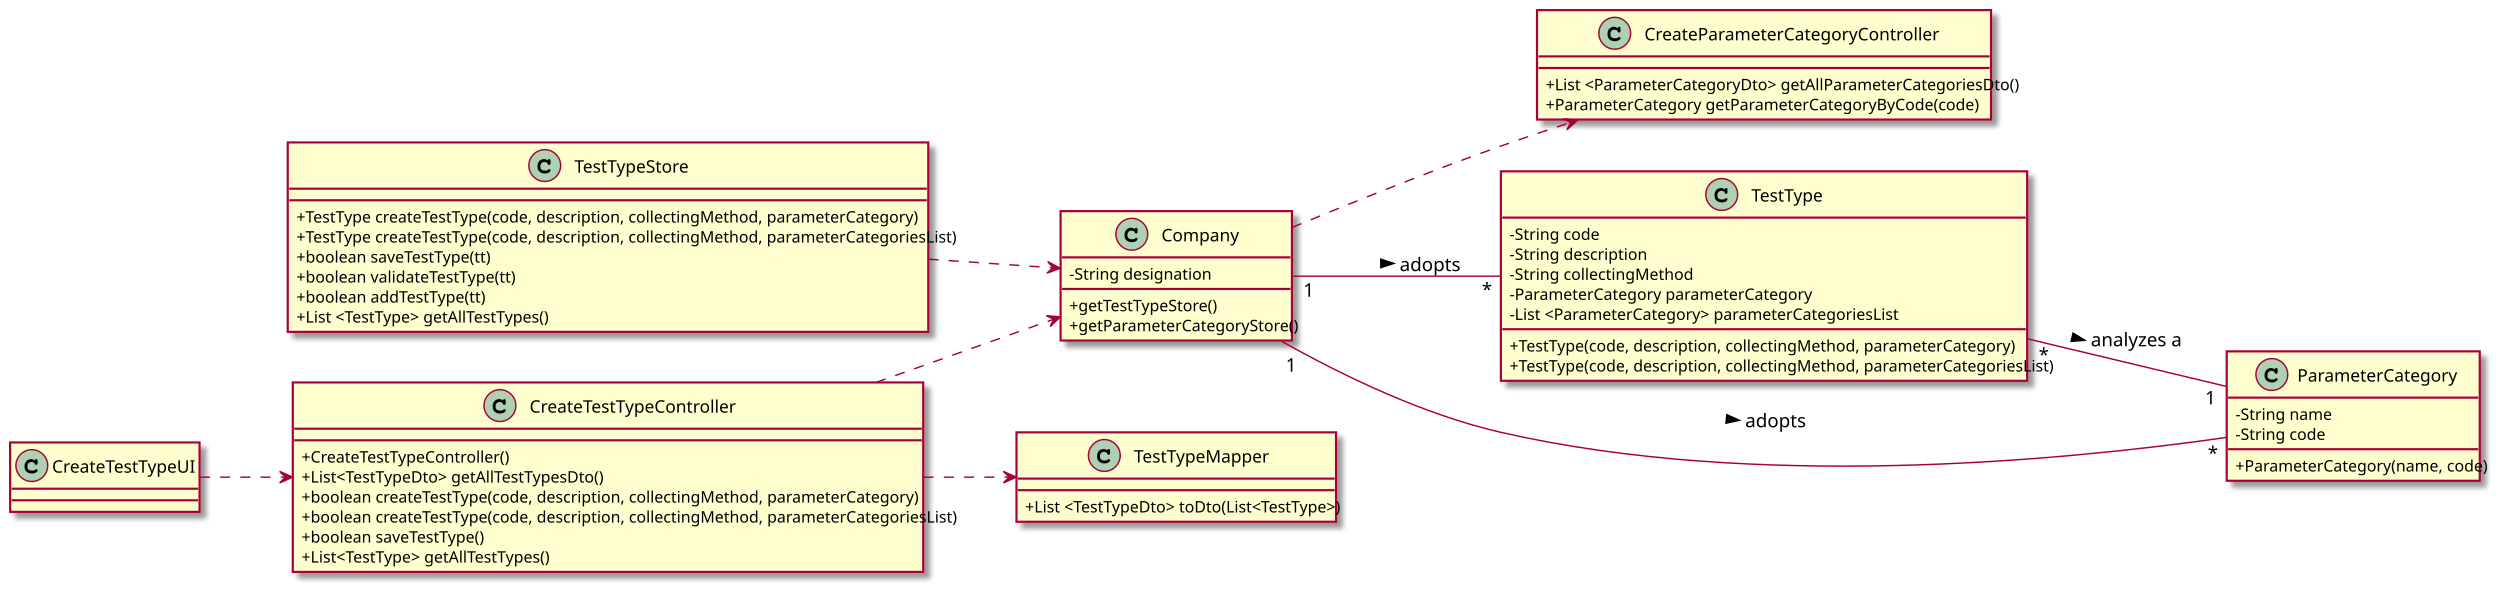
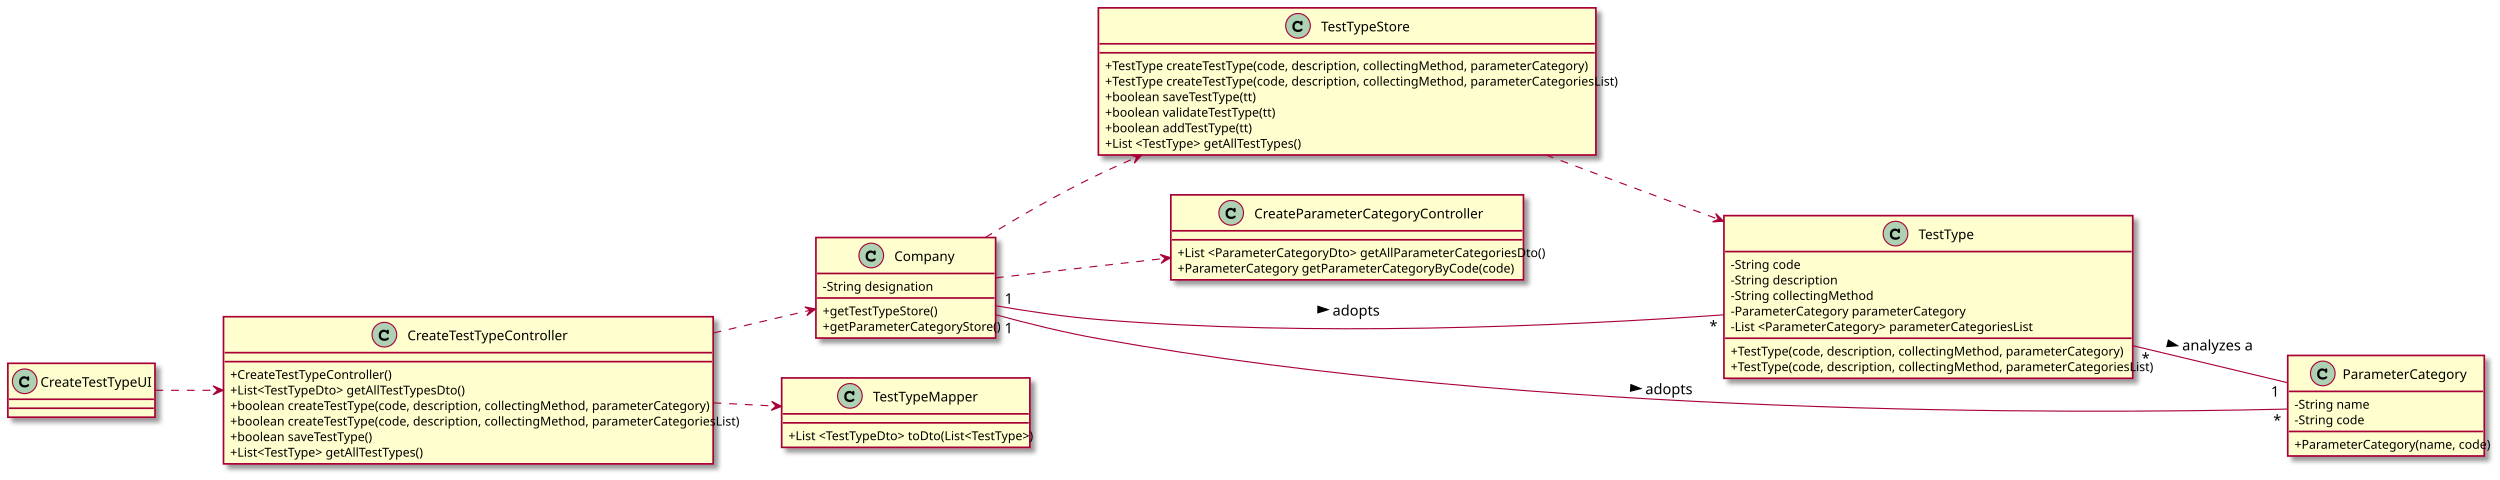
- <svg xmlns="http://www.w3.org/2000/svg" contentScriptType="application/ecmascript" contentStyleType="text/css" height="409px" preserveAspectRatio="none" style="width:1729px;height:409px;" version="1.1" viewBox="0 0 1729 409" width="1729px" zoomAndPan="magnify">
+ <svg xmlns="http://www.w3.org/2000/svg" contentScriptType="application/ecmascript" contentStyleType="text/css" height="427px" preserveAspectRatio="none" style="width:2226px;height:427px;" version="1.1" viewBox="0 0 2226 427" width="2226px" zoomAndPan="magnify">
  <defs>
-     <filter height="300%" id="f53uwip7tvvvm" width="300%" x="-1" y="-1">
+     <filter height="300%" id="f1m9ybbyky6oi6" width="300%" x="-1" y="-1">
      <feGaussianBlur result="blurOut" stdDeviation="2.0" />
      <feColorMatrix in="blurOut" result="blurOut2" type="matrix" values="0 0 0 0 0 0 0 0 0 0 0 0 0 0 0 0 0 0 .4 0" />
      <feOffset dx="4.0" dy="4.0" in="blurOut2" result="blurOut3" />
      <feBlend in="SourceGraphic" in2="blurOut3" mode="normal" />
    </filter>
  </defs>
  <g>
-     <rect codeLine="4" fill="#FEFECE" filter="url(#f53uwip7tvvvm)" height="89.508" id="C" style="stroke:#A80036;stroke-width:1.5;" width="160" x="733.5" y="146" />
-     <ellipse cx="782.75" cy="162" fill="#ADD1B2" rx="11" ry="11" style="stroke:#A80036;stroke-width:1.0;" />
-     <path d="M784.75,158.5 Q784.953,158 785.188,157.75 Q785.422,157.5 785.688,157.5 Q786.156,157.5 786.453,157.781 Q786.75,158.062 786.75,158.719 L786.75,160.281 Q786.75,160.938 786.469,161.219 Q786.188,161.5 785.75,161.5 Q785.359,161.5 785.109,161.328 Q784.859,161.156 784.75,160.703 Q784.703,160.391 784.531,160.219 Q784.219,159.891 783.656,159.703 Q783.094,159.5 782.531,159.5 Q781.828,159.5 781.234,159.781 Q780.656,160.062 780.203,160.688 Q779.75,161.312 779.75,162.172 L779.75,163.094 Q779.75,164.125 780.594,164.812 Q781.438,165.5 782.938,165.5 Q783.828,165.5 784.453,165.297 Q784.812,165.188 785.219,164.828 Q785.484,164.625 785.625,164.562 Q785.766,164.5 785.938,164.5 Q786.266,164.5 786.5,164.766 Q786.75,165.016 786.75,165.375 Q786.75,165.719 786.406,166.125 Q785.906,166.719 785.109,167.047 Q784.062,167.5 782.781,167.5 Q781.281,167.5 780.078,166.906 Q779.109,166.438 778.422,165.422 Q777.75,164.406 777.75,163.203 L777.75,162.109 Q777.75,160.859 778.344,159.766 Q778.953,158.672 780,158.094 Q781.062,157.5 782.25,157.5 Q782.969,157.5 783.594,157.75 Q784.219,158 784.75,158.5 Z " fill="#000000" />
-     <text fill="#000000" font-family="sans-serif" font-size="12" lengthAdjust="spacing" textLength="53" x="803.25" y="166.91">Company</text>
-     <line style="stroke:#A80036;stroke-width:1.5;" x1="734.5" x2="892.5" y1="178" y2="178" />
-     <text fill="#000000" font-family="sans-serif" font-size="11" lengthAdjust="spacing" textLength="90" x="739.5" y="193.419">-String designation</text>
-     <line style="stroke:#A80036;stroke-width:1.5;" x1="734.5" x2="892.5" y1="199.836" y2="199.836" />
-     <text fill="#000000" font-family="sans-serif" font-size="11" lengthAdjust="spacing" textLength="100" x="739.5" y="215.255">+getTestTypeStore()</text>
-     <text fill="#000000" font-family="sans-serif" font-size="11" lengthAdjust="spacing" textLength="148" x="739.5" y="229.091">+getParameterCategoryStore()</text>
-     <rect codeLine="10" fill="#FEFECE" filter="url(#f53uwip7tvvvm)" height="61.836" id="ttM" style="stroke:#A80036;stroke-width:1.5;" width="221" x="703" y="299" />
-     <ellipse cx="763.75" cy="315" fill="#ADD1B2" rx="11" ry="11" style="stroke:#A80036;stroke-width:1.0;" />
-     <path d="M765.75,311.5 Q765.953,311 766.188,310.75 Q766.422,310.5 766.688,310.5 Q767.156,310.5 767.453,310.781 Q767.75,311.062 767.75,311.719 L767.75,313.281 Q767.75,313.938 767.469,314.219 Q767.188,314.5 766.75,314.5 Q766.359,314.5 766.109,314.328 Q765.859,314.156 765.75,313.703 Q765.703,313.391 765.531,313.219 Q765.219,312.891 764.656,312.703 Q764.094,312.5 763.531,312.5 Q762.828,312.5 762.234,312.781 Q761.656,313.062 761.203,313.688 Q760.75,314.312 760.75,315.172 L760.75,316.094 Q760.75,317.125 761.594,317.812 Q762.438,318.5 763.938,318.5 Q764.828,318.5 765.453,318.297 Q765.812,318.188 766.219,317.828 Q766.484,317.625 766.625,317.562 Q766.766,317.5 766.938,317.5 Q767.266,317.5 767.5,317.766 Q767.75,318.016 767.75,318.375 Q767.75,318.719 767.406,319.125 Q766.906,319.719 766.109,320.047 Q765.062,320.5 763.781,320.5 Q762.281,320.5 761.078,319.906 Q760.109,319.438 759.422,318.422 Q758.75,317.406 758.75,316.203 L758.75,315.109 Q758.75,313.859 759.344,312.766 Q759.953,311.672 761,311.094 Q762.062,310.5 763.25,310.5 Q763.969,310.5 764.594,310.75 Q765.219,311 765.75,311.5 Z " fill="#000000" />
-     <text fill="#000000" font-family="sans-serif" font-size="12" lengthAdjust="spacing" textLength="91" x="784.25" y="319.91">TestTypeMapper</text>
-     <line style="stroke:#A80036;stroke-width:1.5;" x1="704" x2="923" y1="331" y2="331" />
-     <line style="stroke:#A80036;stroke-width:1.5;" x1="704" x2="923" y1="339" y2="339" />
-     <text fill="#000000" font-family="sans-serif" font-size="11" lengthAdjust="spacing" textLength="209" x="709" y="354.419">+List &lt;TestTypeDto&gt; toDto(List&lt;TestType&gt;)</text>
-     <rect codeLine="14" fill="#FEFECE" filter="url(#f53uwip7tvvvm)" height="131.016" id="TTS" style="stroke:#A80036;stroke-width:1.5;" width="443" x="199" y="98.5" />
-     <ellipse cx="376.75" cy="114.5" fill="#ADD1B2" rx="11" ry="11" style="stroke:#A80036;stroke-width:1.0;" />
-     <path d="M378.75,111 Q378.953,110.5 379.188,110.25 Q379.422,110 379.688,110 Q380.156,110 380.453,110.281 Q380.75,110.562 380.75,111.219 L380.75,112.781 Q380.75,113.438 380.469,113.719 Q380.188,114 379.75,114 Q379.359,114 379.109,113.828 Q378.859,113.656 378.75,113.203 Q378.703,112.891 378.531,112.719 Q378.219,112.391 377.656,112.203 Q377.094,112 376.531,112 Q375.828,112 375.234,112.281 Q374.656,112.562 374.203,113.188 Q373.75,113.812 373.75,114.672 L373.75,115.594 Q373.75,116.625 374.594,117.312 Q375.438,118 376.938,118 Q377.828,118 378.453,117.797 Q378.812,117.688 379.219,117.328 Q379.484,117.125 379.625,117.062 Q379.766,117 379.938,117 Q380.266,117 380.5,117.266 Q380.75,117.516 380.75,117.875 Q380.75,118.219 380.406,118.625 Q379.906,119.219 379.109,119.547 Q378.062,120 376.781,120 Q375.281,120 374.078,119.406 Q373.109,118.938 372.422,117.922 Q371.75,116.906 371.75,115.703 L371.75,114.609 Q371.75,113.359 372.344,112.266 Q372.953,111.172 374,110.594 Q375.062,110 376.25,110 Q376.969,110 377.594,110.25 Q378.219,110.5 378.75,111 Z " fill="#000000" />
-     <text fill="#000000" font-family="sans-serif" font-size="12" lengthAdjust="spacing" textLength="79" x="397.25" y="119.41">TestTypeStore</text>
-     <line style="stroke:#A80036;stroke-width:1.5;" x1="200" x2="641" y1="130.5" y2="130.5" />
-     <line style="stroke:#A80036;stroke-width:1.5;" x1="200" x2="641" y1="138.5" y2="138.5" />
-     <text fill="#000000" font-family="sans-serif" font-size="11" lengthAdjust="spacing" textLength="406" x="205" y="153.919">+TestType createTestType(code, description, collectingMethod, parameterCategory)</text>
-     <text fill="#000000" font-family="sans-serif" font-size="11" lengthAdjust="spacing" textLength="431" x="205" y="167.755">+TestType createTestType(code, description, collectingMethod, parameterCategoriesList)</text>
-     <text fill="#000000" font-family="sans-serif" font-size="11" lengthAdjust="spacing" textLength="130" x="205" y="181.591">+boolean saveTestType(tt)</text>
-     <text fill="#000000" font-family="sans-serif" font-size="11" lengthAdjust="spacing" textLength="143" x="205" y="195.427">+boolean validateTestType(tt)</text>
-     <text fill="#000000" font-family="sans-serif" font-size="11" lengthAdjust="spacing" textLength="124" x="205" y="209.263">+boolean addTestType(tt)</text>
-     <text fill="#000000" font-family="sans-serif" font-size="11" lengthAdjust="spacing" textLength="172" x="205" y="223.099">+List &lt;TestType&gt; getAllTestTypes()</text>
-     <rect codeLine="23" fill="#FEFECE" filter="url(#f53uwip7tvvvm)" height="75.672" id="PCS" style="stroke:#A80036;stroke-width:1.5;" width="314" x="1063" y="7" />
-     <ellipse cx="1116.75" cy="23" fill="#ADD1B2" rx="11" ry="11" style="stroke:#A80036;stroke-width:1.0;" />
-     <path d="M1118.75,19.5 Q1118.953,19 1119.188,18.75 Q1119.422,18.5 1119.688,18.5 Q1120.156,18.5 1120.453,18.781 Q1120.75,19.062 1120.75,19.719 L1120.75,21.281 Q1120.75,21.938 1120.469,22.219 Q1120.188,22.5 1119.75,22.5 Q1119.359,22.5 1119.109,22.328 Q1118.859,22.156 1118.75,21.703 Q1118.703,21.391 1118.531,21.219 Q1118.219,20.891 1117.656,20.703 Q1117.094,20.5 1116.531,20.5 Q1115.828,20.5 1115.234,20.781 Q1114.656,21.062 1114.203,21.688 Q1113.75,22.312 1113.75,23.172 L1113.75,24.094 Q1113.75,25.125 1114.594,25.812 Q1115.438,26.5 1116.938,26.5 Q1117.828,26.5 1118.453,26.297 Q1118.812,26.188 1119.219,25.828 Q1119.484,25.625 1119.625,25.562 Q1119.766,25.5 1119.938,25.5 Q1120.266,25.5 1120.5,25.766 Q1120.75,26.016 1120.75,26.375 Q1120.75,26.719 1120.406,27.125 Q1119.906,27.719 1119.109,28.047 Q1118.062,28.5 1116.781,28.5 Q1115.281,28.5 1114.078,27.906 Q1113.109,27.438 1112.422,26.422 Q1111.75,25.406 1111.75,24.203 L1111.75,23.109 Q1111.75,21.859 1112.344,20.766 Q1112.953,19.672 1114,19.094 Q1115.062,18.5 1116.25,18.5 Q1116.969,18.5 1117.594,18.75 Q1118.219,19 1118.75,19.5 Z " fill="#000000" />
-     <text fill="#000000" font-family="sans-serif" font-size="12" lengthAdjust="spacing" textLength="198" x="1137.25" y="27.91">CreateParameterCategoryController</text>
-     <line style="stroke:#A80036;stroke-width:1.5;" x1="1064" x2="1376" y1="39" y2="39" />
-     <line style="stroke:#A80036;stroke-width:1.5;" x1="1064" x2="1376" y1="47" y2="47" />
-     <text fill="#000000" font-family="sans-serif" font-size="11" lengthAdjust="spacing" textLength="302" x="1069" y="62.419">+List &lt;ParameterCategoryDto&gt; getAllParameterCategoriesDto()</text>
-     <text fill="#000000" font-family="sans-serif" font-size="11" lengthAdjust="spacing" textLength="280" x="1069" y="76.255">+ParameterCategory getParameterCategoryByCode(code)</text>
-     <rect codeLine="54" fill="#FEFECE" filter="url(#f53uwip7tvvvm)" height="144.852" id="TT" style="stroke:#A80036;stroke-width:1.5;" width="364" x="1038" y="118.5" />
-     <ellipse cx="1190.75" cy="134.5" fill="#ADD1B2" rx="11" ry="11" style="stroke:#A80036;stroke-width:1.0;" />
-     <path d="M1192.75,131 Q1192.953,130.5 1193.188,130.25 Q1193.422,130 1193.688,130 Q1194.156,130 1194.453,130.281 Q1194.75,130.562 1194.75,131.219 L1194.75,132.781 Q1194.75,133.438 1194.469,133.719 Q1194.188,134 1193.75,134 Q1193.359,134 1193.109,133.828 Q1192.859,133.656 1192.75,133.203 Q1192.703,132.891 1192.531,132.719 Q1192.219,132.391 1191.656,132.203 Q1191.094,132 1190.531,132 Q1189.828,132 1189.234,132.281 Q1188.656,132.562 1188.203,133.188 Q1187.75,133.812 1187.75,134.672 L1187.75,135.594 Q1187.75,136.625 1188.594,137.312 Q1189.438,138 1190.938,138 Q1191.828,138 1192.453,137.797 Q1192.812,137.688 1193.219,137.328 Q1193.484,137.125 1193.625,137.062 Q1193.766,137 1193.938,137 Q1194.266,137 1194.5,137.266 Q1194.75,137.516 1194.75,137.875 Q1194.75,138.219 1194.406,138.625 Q1193.906,139.219 1193.109,139.547 Q1192.062,140 1190.781,140 Q1189.281,140 1188.078,139.406 Q1187.109,138.938 1186.422,137.922 Q1185.75,136.906 1185.75,135.703 L1185.75,134.609 Q1185.75,133.359 1186.344,132.266 Q1186.953,131.172 1188,130.594 Q1189.062,130 1190.25,130 Q1190.969,130 1191.594,130.25 Q1192.219,130.5 1192.75,131 Z " fill="#000000" />
-     <text fill="#000000" font-family="sans-serif" font-size="12" lengthAdjust="spacing" textLength="50" x="1211.25" y="139.41">TestType</text>
-     <line style="stroke:#A80036;stroke-width:1.5;" x1="1039" x2="1401" y1="150.5" y2="150.5" />
-     <text fill="#000000" font-family="sans-serif" font-size="11" lengthAdjust="spacing" textLength="59" x="1044" y="165.919">-String code</text>
-     <text fill="#000000" font-family="sans-serif" font-size="11" lengthAdjust="spacing" textLength="88" x="1044" y="179.755">-String description</text>
-     <text fill="#000000" font-family="sans-serif" font-size="11" lengthAdjust="spacing" textLength="115" x="1044" y="193.591">-String collectingMethod</text>
-     <text fill="#000000" font-family="sans-serif" font-size="11" lengthAdjust="spacing" textLength="193" x="1044" y="207.427">-ParameterCategory parameterCategory</text>
-     <text fill="#000000" font-family="sans-serif" font-size="11" lengthAdjust="spacing" textLength="250" x="1044" y="221.263">-List &lt;ParameterCategory&gt; parameterCategoriesList</text>
-     <line style="stroke:#A80036;stroke-width:1.5;" x1="1039" x2="1401" y1="227.68" y2="227.68" />
-     <text fill="#000000" font-family="sans-serif" font-size="11" lengthAdjust="spacing" textLength="327" x="1044" y="243.099">+TestType(code, description, collectingMethod, parameterCategory)</text>
-     <text fill="#000000" font-family="sans-serif" font-size="11" lengthAdjust="spacing" textLength="352" x="1044" y="256.935">+TestType(code, description, collectingMethod, parameterCategoriesList)</text>
-     <rect codeLine="55" fill="#FEFECE" filter="url(#f53uwip7tvvvm)" height="131.016" id="CTTC" style="stroke:#A80036;stroke-width:1.5;" width="436" x="202.5" y="264.5" />
-     <ellipse cx="345.75" cy="280.5" fill="#ADD1B2" rx="11" ry="11" style="stroke:#A80036;stroke-width:1.0;" />
-     <path d="M347.75,277 Q347.953,276.5 348.188,276.25 Q348.422,276 348.688,276 Q349.156,276 349.453,276.281 Q349.75,276.562 349.75,277.219 L349.75,278.781 Q349.75,279.438 349.469,279.719 Q349.188,280 348.75,280 Q348.359,280 348.109,279.828 Q347.859,279.656 347.75,279.203 Q347.703,278.891 347.531,278.719 Q347.219,278.391 346.656,278.203 Q346.094,278 345.531,278 Q344.828,278 344.234,278.281 Q343.656,278.562 343.203,279.188 Q342.75,279.812 342.75,280.672 L342.75,281.594 Q342.75,282.625 343.594,283.312 Q344.438,284 345.938,284 Q346.828,284 347.453,283.797 Q347.812,283.688 348.219,283.328 Q348.484,283.125 348.625,283.062 Q348.766,283 348.938,283 Q349.266,283 349.5,283.266 Q349.75,283.516 349.75,283.875 Q349.75,284.219 349.406,284.625 Q348.906,285.219 348.109,285.547 Q347.062,286 345.781,286 Q344.281,286 343.078,285.406 Q342.109,284.938 341.422,283.922 Q340.75,282.906 340.75,281.703 L340.75,280.609 Q340.75,279.359 341.344,278.266 Q341.953,277.172 343,276.594 Q344.062,276 345.25,276 Q345.969,276 346.594,276.25 Q347.219,276.5 347.75,277 Z " fill="#000000" />
-     <text fill="#000000" font-family="sans-serif" font-size="12" lengthAdjust="spacing" textLength="141" x="366.25" y="285.41">CreateTestTypeController</text>
-     <line style="stroke:#A80036;stroke-width:1.5;" x1="203.5" x2="637.5" y1="296.5" y2="296.5" />
-     <line style="stroke:#A80036;stroke-width:1.5;" x1="203.5" x2="637.5" y1="304.5" y2="304.5" />
-     <text fill="#000000" font-family="sans-serif" font-size="11" lengthAdjust="spacing" textLength="137" x="208.5" y="319.919">+CreateTestTypeController()</text>
-     <text fill="#000000" font-family="sans-serif" font-size="11" lengthAdjust="spacing" textLength="201" x="208.5" y="333.755">+List&lt;TestTypeDto&gt; getAllTestTypesDto()</text>
-     <text fill="#000000" font-family="sans-serif" font-size="11" lengthAdjust="spacing" textLength="399" x="208.5" y="347.591">+boolean createTestType(code, description, collectingMethod, parameterCategory)</text>
-     <text fill="#000000" font-family="sans-serif" font-size="11" lengthAdjust="spacing" textLength="424" x="208.5" y="361.427">+boolean createTestType(code, description, collectingMethod, parameterCategoriesList)</text>
-     <text fill="#000000" font-family="sans-serif" font-size="11" lengthAdjust="spacing" textLength="124" x="208.5" y="375.263">+boolean saveTestType()</text>
-     <text fill="#000000" font-family="sans-serif" font-size="11" lengthAdjust="spacing" textLength="169" x="208.5" y="389.099">+List&lt;TestType&gt; getAllTestTypes()</text>
-     <rect codeLine="47" fill="#FEFECE" filter="url(#f53uwip7tvvvm)" height="89.508" id="PC" style="stroke:#A80036;stroke-width:1.5;" width="175" x="1540" y="243" />
-     <ellipse cx="1571.2" cy="259" fill="#ADD1B2" rx="11" ry="11" style="stroke:#A80036;stroke-width:1.0;" />
-     <path d="M1573.2,255.5 Q1573.403,255 1573.638,254.75 Q1573.872,254.5 1574.138,254.5 Q1574.606,254.5 1574.903,254.781 Q1575.2,255.062 1575.2,255.719 L1575.2,257.281 Q1575.2,257.938 1574.919,258.219 Q1574.638,258.5 1574.2,258.5 Q1573.809,258.5 1573.559,258.328 Q1573.309,258.156 1573.2,257.703 Q1573.153,257.391 1572.981,257.219 Q1572.669,256.891 1572.106,256.703 Q1571.544,256.5 1570.981,256.5 Q1570.278,256.5 1569.684,256.781 Q1569.106,257.062 1568.653,257.688 Q1568.2,258.312 1568.2,259.172 L1568.2,260.094 Q1568.2,261.125 1569.044,261.812 Q1569.888,262.5 1571.388,262.5 Q1572.278,262.5 1572.903,262.297 Q1573.263,262.188 1573.669,261.828 Q1573.934,261.625 1574.075,261.562 Q1574.216,261.5 1574.388,261.5 Q1574.716,261.5 1574.95,261.766 Q1575.2,262.016 1575.2,262.375 Q1575.2,262.719 1574.856,263.125 Q1574.356,263.719 1573.559,264.047 Q1572.513,264.5 1571.231,264.5 Q1569.731,264.5 1568.528,263.906 Q1567.559,263.438 1566.872,262.422 Q1566.2,261.406 1566.2,260.203 L1566.2,259.109 Q1566.2,257.859 1566.794,256.766 Q1567.403,255.672 1568.45,255.094 Q1569.513,254.5 1570.7,254.5 Q1571.419,254.5 1572.044,254.75 Q1572.669,255 1573.2,255.5 Z " fill="#000000" />
-     <text fill="#000000" font-family="sans-serif" font-size="12" lengthAdjust="spacing" textLength="107" x="1588.8" y="263.91">ParameterCategory</text>
-     <line style="stroke:#A80036;stroke-width:1.5;" x1="1541" x2="1714" y1="275" y2="275" />
-     <text fill="#000000" font-family="sans-serif" font-size="11" lengthAdjust="spacing" textLength="61" x="1546" y="290.419">-String name</text>
-     <text fill="#000000" font-family="sans-serif" font-size="11" lengthAdjust="spacing" textLength="59" x="1546" y="304.255">-String code</text>
-     <line style="stroke:#A80036;stroke-width:1.5;" x1="1541" x2="1714" y1="310.672" y2="310.672" />
-     <text fill="#000000" font-family="sans-serif" font-size="11" lengthAdjust="spacing" textLength="163" x="1546" y="326.091">+ParameterCategory(name, code)</text>
-     <rect codeLine="53" fill="#FEFECE" filter="url(#f53uwip7tvvvm)" height="48" id="CTTUI" style="stroke:#A80036;stroke-width:1.5;" width="131" x="7" y="306" />
-     <ellipse cx="22" cy="322" fill="#ADD1B2" rx="11" ry="11" style="stroke:#A80036;stroke-width:1.0;" />
-     <path d="M24,318.5 Q24.203,318 24.438,317.75 Q24.672,317.5 24.938,317.5 Q25.406,317.5 25.703,317.781 Q26,318.062 26,318.719 L26,320.281 Q26,320.938 25.719,321.219 Q25.438,321.5 25,321.5 Q24.609,321.5 24.359,321.328 Q24.109,321.156 24,320.703 Q23.953,320.391 23.781,320.219 Q23.469,319.891 22.906,319.703 Q22.344,319.5 21.781,319.5 Q21.078,319.5 20.484,319.781 Q19.906,320.062 19.453,320.688 Q19,321.312 19,322.172 L19,323.094 Q19,324.125 19.844,324.812 Q20.688,325.5 22.188,325.5 Q23.078,325.5 23.703,325.297 Q24.062,325.188 24.469,324.828 Q24.734,324.625 24.875,324.562 Q25.016,324.5 25.188,324.5 Q25.516,324.5 25.75,324.766 Q26,325.016 26,325.375 Q26,325.719 25.656,326.125 Q25.156,326.719 24.359,327.047 Q23.312,327.5 22.031,327.5 Q20.531,327.5 19.328,326.906 Q18.359,326.438 17.672,325.422 Q17,324.406 17,323.203 L17,322.109 Q17,320.859 17.594,319.766 Q18.203,318.672 19.25,318.094 Q20.312,317.5 21.5,317.5 Q22.219,317.5 22.844,317.75 Q23.469,318 24,318.5 Z " fill="#000000" />
-     <text fill="#000000" font-family="sans-serif" font-size="12" lengthAdjust="spacing" textLength="99" x="36" y="326.91">CreateTestTypeUI</text>
-     <line style="stroke:#A80036;stroke-width:1.5;" x1="8" x2="137" y1="338" y2="338" />
-     <line style="stroke:#A80036;stroke-width:1.5;" x1="8" x2="137" y1="346" y2="346" />
-     <path codeLine="57" d="M138.17,330 C155.83,330 176,330 197.26,330 " fill="none" id="CTTUI-to-CTTC" style="stroke:#A80036;stroke-width:1.0;stroke-dasharray:7.0,7.0;" />
-     <polygon fill="#A80036" points="202.39,330,193.39,326,197.39,330,193.39,334,202.39,330" style="stroke:#A80036;stroke-width:1.0;" />
-     <path codeLine="59" d="M893.54,157.31 C936.03,139.68 989.52,118.23 1038,101 C1053.45,95.51 1069.74,90.04 1085.97,84.78 " fill="none" id="C-to-PCS" style="stroke:#A80036;stroke-width:1.0;stroke-dasharray:7.0,7.0;" />
-     <polygon fill="#A80036" points="1091,83.15,1081.205,82.122,1086.244,84.692,1083.673,89.731,1091,83.15" style="stroke:#A80036;stroke-width:1.0;" />
-     <path codeLine="61" d="M642.14,179.24 C672.67,181.34 702.37,183.39 728.19,185.18 " fill="none" id="TTS-to-C" style="stroke:#A80036;stroke-width:1.0;stroke-dasharray:7.0,7.0;" />
-     <polygon fill="#A80036" points="733.3,185.53,724.596,180.922,728.312,185.187,724.047,188.903,733.3,185.53" style="stroke:#A80036;stroke-width:1.0;" />
-     <path codeLine="64" d="M605.84,264.47 C648.83,249.18 692.55,233.64 728.63,220.82 " fill="none" id="CTTC-to-C" style="stroke:#A80036;stroke-width:1.0;stroke-dasharray:7.0,7.0;" />
-     <polygon fill="#A80036" points="733.44,219.1,723.621,218.337,728.727,220.771,726.294,225.877,733.44,219.1" style="stroke:#A80036;stroke-width:1.0;" />
-     <path codeLine="65" d="M638.72,330 C658.97,330 678.9,330 697.63,330 " fill="none" id="CTTC-to-ttM" style="stroke:#A80036;stroke-width:1.0;stroke-dasharray:7.0,7.0;" />
-     <polygon fill="#A80036" points="702.88,330,693.88,326,697.88,330,693.88,334,702.88,330" style="stroke:#A80036;stroke-width:1.0;" />
-     <path codeLine="67" d="M1402.11,234.32 C1450.01,245.78 1499.55,257.63 1539.85,267.27 " fill="none" id="TT-PC" style="stroke:#A80036;stroke-width:1.0;" />
-     <polygon fill="#000000" points="1441.863,235.339,1433.75,230.376,1432.382,236.093,1441.863,235.339" style="stroke:#000000;stroke-width:1.0;" />
-     <text fill="#000000" font-family="sans-serif" font-size="13" lengthAdjust="spacing" textLength="63" x="1446" y="239.495">analyzes a</text>
-     <text fill="#000000" font-family="sans-serif" font-size="13" lengthAdjust="spacing" textLength="5" x="1409.898" y="249.991">*</text>
-     <text fill="#000000" font-family="sans-serif" font-size="13" lengthAdjust="spacing" textLength="7" x="1525.017" y="279.707">1</text>
-     <path codeLine="69" d="M893.93,191 C935.12,191 987.24,191 1037.61,191 " fill="none" id="C-TT" style="stroke:#A80036;stroke-width:1.0;" />
-     <polygon fill="#000000" points="964,182.176,954.955,179.237,954.955,185.115,964,182.176" style="stroke:#000000;stroke-width:1.0;" />
-     <text fill="#000000" font-family="sans-serif" font-size="13" lengthAdjust="spacing" textLength="39" x="968" y="187.495">adopts</text>
-     <text fill="#000000" font-family="sans-serif" font-size="13" lengthAdjust="spacing" textLength="7" x="901.405" y="205.245">1</text>
-     <text fill="#000000" font-family="sans-serif" font-size="13" lengthAdjust="spacing" textLength="5" x="1024.81" y="204.843">*</text>
-     <path codeLine="70" d="M886.42,236.05 C928.79,259.9 984.44,286.74 1038,299 C1212.57,338.97 1423.92,319.06 1539.89,302.52 " fill="none" id="C-PC" style="stroke:#A80036;stroke-width:1.0;" />
-     <polygon fill="#000000" points="1202.974,290.682,1194.273,286.843,1193.678,292.69,1202.974,290.682" style="stroke:#000000;stroke-width:1.0;" />
-     <text fill="#000000" font-family="sans-serif" font-size="13" lengthAdjust="spacing" textLength="39" x="1207" y="295.495">adopts</text>
-     <text fill="#000000" font-family="sans-serif" font-size="13" lengthAdjust="spacing" textLength="7" x="889.182" y="257.065">1</text>
-     <text fill="#000000" font-family="sans-serif" font-size="13" lengthAdjust="spacing" textLength="5" x="1526.865" y="318.058">*</text>
+     <rect codeLine="4" fill="#FEFECE" filter="url(#f1m9ybbyky6oi6)" height="89.508" id="C" style="stroke:#A80036;stroke-width:1.5;" width="160" x="726.5" y="211.5" />
+     <ellipse cx="775.75" cy="227.5" fill="#ADD1B2" rx="11" ry="11" style="stroke:#A80036;stroke-width:1.0;" />
+     <path d="M777.75,224 Q777.953,223.5 778.188,223.25 Q778.422,223 778.688,223 Q779.156,223 779.453,223.281 Q779.75,223.562 779.75,224.219 L779.75,225.781 Q779.75,226.438 779.469,226.719 Q779.188,227 778.75,227 Q778.359,227 778.109,226.828 Q777.859,226.656 777.75,226.203 Q777.703,225.891 777.531,225.719 Q777.219,225.391 776.656,225.203 Q776.094,225 775.531,225 Q774.828,225 774.234,225.281 Q773.656,225.562 773.203,226.188 Q772.75,226.812 772.75,227.672 L772.75,228.594 Q772.75,229.625 773.594,230.312 Q774.438,231 775.938,231 Q776.828,231 777.453,230.797 Q777.812,230.688 778.219,230.328 Q778.484,230.125 778.625,230.062 Q778.766,230 778.938,230 Q779.266,230 779.5,230.266 Q779.75,230.516 779.75,230.875 Q779.75,231.219 779.406,231.625 Q778.906,232.219 778.109,232.547 Q777.062,233 775.781,233 Q774.281,233 773.078,232.406 Q772.109,231.938 771.422,230.922 Q770.75,229.906 770.75,228.703 L770.75,227.609 Q770.75,226.359 771.344,225.266 Q771.953,224.172 773,223.594 Q774.062,223 775.25,223 Q775.969,223 776.594,223.25 Q777.219,223.5 777.75,224 Z " fill="#000000" />
+     <text fill="#000000" font-family="sans-serif" font-size="12" lengthAdjust="spacing" textLength="53" x="796.25" y="232.41">Company</text>
+     <line style="stroke:#A80036;stroke-width:1.5;" x1="727.5" x2="885.5" y1="243.5" y2="243.5" />
+     <text fill="#000000" font-family="sans-serif" font-size="11" lengthAdjust="spacing" textLength="90" x="732.5" y="258.919">-String designation</text>
+     <line style="stroke:#A80036;stroke-width:1.5;" x1="727.5" x2="885.5" y1="265.336" y2="265.336" />
+     <text fill="#000000" font-family="sans-serif" font-size="11" lengthAdjust="spacing" textLength="100" x="732.5" y="280.755">+getTestTypeStore()</text>
+     <text fill="#000000" font-family="sans-serif" font-size="11" lengthAdjust="spacing" textLength="148" x="732.5" y="294.591">+getParameterCategoryStore()</text>
+     <rect codeLine="10" fill="#FEFECE" filter="url(#f1m9ybbyky6oi6)" height="61.836" id="ttM" style="stroke:#A80036;stroke-width:1.5;" width="221" x="696" y="336.5" />
+     <ellipse cx="756.75" cy="352.5" fill="#ADD1B2" rx="11" ry="11" style="stroke:#A80036;stroke-width:1.0;" />
+     <path d="M758.75,349 Q758.953,348.5 759.188,348.25 Q759.422,348 759.688,348 Q760.156,348 760.453,348.281 Q760.75,348.562 760.75,349.219 L760.75,350.781 Q760.75,351.438 760.469,351.719 Q760.188,352 759.75,352 Q759.359,352 759.109,351.828 Q758.859,351.656 758.75,351.203 Q758.703,350.891 758.531,350.719 Q758.219,350.391 757.656,350.203 Q757.094,350 756.531,350 Q755.828,350 755.234,350.281 Q754.656,350.562 754.203,351.188 Q753.75,351.812 753.75,352.672 L753.75,353.594 Q753.75,354.625 754.594,355.312 Q755.438,356 756.938,356 Q757.828,356 758.453,355.797 Q758.812,355.688 759.219,355.328 Q759.484,355.125 759.625,355.062 Q759.766,355 759.938,355 Q760.266,355 760.5,355.266 Q760.75,355.516 760.75,355.875 Q760.75,356.219 760.406,356.625 Q759.906,357.219 759.109,357.547 Q758.062,358 756.781,358 Q755.281,358 754.078,357.406 Q753.109,356.938 752.422,355.922 Q751.75,354.906 751.75,353.703 L751.75,352.609 Q751.75,351.359 752.344,350.266 Q752.953,349.172 754,348.594 Q755.062,348 756.25,348 Q756.969,348 757.594,348.25 Q758.219,348.5 758.75,349 Z " fill="#000000" />
+     <text fill="#000000" font-family="sans-serif" font-size="12" lengthAdjust="spacing" textLength="91" x="777.25" y="357.41">TestTypeMapper</text>
+     <line style="stroke:#A80036;stroke-width:1.5;" x1="697" x2="916" y1="368.5" y2="368.5" />
+     <line style="stroke:#A80036;stroke-width:1.5;" x1="697" x2="916" y1="376.5" y2="376.5" />
+     <text fill="#000000" font-family="sans-serif" font-size="11" lengthAdjust="spacing" textLength="209" x="702" y="391.919">+List &lt;TestTypeDto&gt; toDto(List&lt;TestType&gt;)</text>
+     <rect codeLine="14" fill="#FEFECE" filter="url(#f1m9ybbyky6oi6)" height="131.016" id="TTS" style="stroke:#A80036;stroke-width:1.5;" width="443" x="978" y="7" />
+     <ellipse cx="1155.75" cy="23" fill="#ADD1B2" rx="11" ry="11" style="stroke:#A80036;stroke-width:1.0;" />
+     <path d="M1157.75,19.5 Q1157.953,19 1158.188,18.75 Q1158.422,18.5 1158.688,18.5 Q1159.156,18.5 1159.453,18.781 Q1159.75,19.062 1159.75,19.719 L1159.75,21.281 Q1159.75,21.938 1159.469,22.219 Q1159.188,22.5 1158.75,22.5 Q1158.359,22.5 1158.109,22.328 Q1157.859,22.156 1157.75,21.703 Q1157.703,21.391 1157.531,21.219 Q1157.219,20.891 1156.656,20.703 Q1156.094,20.5 1155.531,20.5 Q1154.828,20.5 1154.234,20.781 Q1153.656,21.062 1153.203,21.688 Q1152.75,22.312 1152.75,23.172 L1152.75,24.094 Q1152.75,25.125 1153.594,25.812 Q1154.438,26.5 1155.938,26.5 Q1156.828,26.5 1157.453,26.297 Q1157.812,26.188 1158.219,25.828 Q1158.484,25.625 1158.625,25.562 Q1158.766,25.5 1158.938,25.5 Q1159.266,25.5 1159.5,25.766 Q1159.75,26.016 1159.75,26.375 Q1159.75,26.719 1159.406,27.125 Q1158.906,27.719 1158.109,28.047 Q1157.062,28.5 1155.781,28.5 Q1154.281,28.5 1153.078,27.906 Q1152.109,27.438 1151.422,26.422 Q1150.75,25.406 1150.75,24.203 L1150.75,23.109 Q1150.75,21.859 1151.344,20.766 Q1151.953,19.672 1153,19.094 Q1154.062,18.5 1155.25,18.5 Q1155.969,18.5 1156.594,18.75 Q1157.219,19 1157.75,19.5 Z " fill="#000000" />
+     <text fill="#000000" font-family="sans-serif" font-size="12" lengthAdjust="spacing" textLength="79" x="1176.25" y="27.91">TestTypeStore</text>
+     <line style="stroke:#A80036;stroke-width:1.5;" x1="979" x2="1420" y1="39" y2="39" />
+     <line style="stroke:#A80036;stroke-width:1.5;" x1="979" x2="1420" y1="47" y2="47" />
+     <text fill="#000000" font-family="sans-serif" font-size="11" lengthAdjust="spacing" textLength="406" x="984" y="62.419">+TestType createTestType(code, description, collectingMethod, parameterCategory)</text>
+     <text fill="#000000" font-family="sans-serif" font-size="11" lengthAdjust="spacing" textLength="431" x="984" y="76.255">+TestType createTestType(code, description, collectingMethod, parameterCategoriesList)</text>
+     <text fill="#000000" font-family="sans-serif" font-size="11" lengthAdjust="spacing" textLength="130" x="984" y="90.091">+boolean saveTestType(tt)</text>
+     <text fill="#000000" font-family="sans-serif" font-size="11" lengthAdjust="spacing" textLength="143" x="984" y="103.927">+boolean validateTestType(tt)</text>
+     <text fill="#000000" font-family="sans-serif" font-size="11" lengthAdjust="spacing" textLength="124" x="984" y="117.763">+boolean addTestType(tt)</text>
+     <text fill="#000000" font-family="sans-serif" font-size="11" lengthAdjust="spacing" textLength="172" x="984" y="131.599">+List &lt;TestType&gt; getAllTestTypes()</text>
+     <rect codeLine="23" fill="#FEFECE" filter="url(#f1m9ybbyky6oi6)" height="75.672" id="PCS" style="stroke:#A80036;stroke-width:1.5;" width="314" x="1042.5" y="173.5" />
+     <ellipse cx="1096.25" cy="189.5" fill="#ADD1B2" rx="11" ry="11" style="stroke:#A80036;stroke-width:1.0;" />
+     <path d="M1098.25,186 Q1098.453,185.5 1098.688,185.25 Q1098.922,185 1099.188,185 Q1099.656,185 1099.953,185.281 Q1100.25,185.562 1100.25,186.219 L1100.25,187.781 Q1100.25,188.438 1099.969,188.719 Q1099.688,189 1099.25,189 Q1098.859,189 1098.609,188.828 Q1098.359,188.656 1098.25,188.203 Q1098.203,187.891 1098.031,187.719 Q1097.719,187.391 1097.156,187.203 Q1096.594,187 1096.031,187 Q1095.328,187 1094.734,187.281 Q1094.156,187.562 1093.703,188.188 Q1093.25,188.812 1093.25,189.672 L1093.25,190.594 Q1093.25,191.625 1094.094,192.312 Q1094.938,193 1096.438,193 Q1097.328,193 1097.953,192.797 Q1098.312,192.688 1098.719,192.328 Q1098.984,192.125 1099.125,192.062 Q1099.266,192 1099.438,192 Q1099.766,192 1100,192.266 Q1100.25,192.516 1100.25,192.875 Q1100.25,193.219 1099.906,193.625 Q1099.406,194.219 1098.609,194.547 Q1097.562,195 1096.281,195 Q1094.781,195 1093.578,194.406 Q1092.609,193.938 1091.922,192.922 Q1091.25,191.906 1091.25,190.703 L1091.25,189.609 Q1091.25,188.359 1091.844,187.266 Q1092.453,186.172 1093.5,185.594 Q1094.562,185 1095.75,185 Q1096.469,185 1097.094,185.25 Q1097.719,185.5 1098.25,186 Z " fill="#000000" />
+     <text fill="#000000" font-family="sans-serif" font-size="12" lengthAdjust="spacing" textLength="198" x="1116.75" y="194.41">CreateParameterCategoryController</text>
+     <line style="stroke:#A80036;stroke-width:1.5;" x1="1043.5" x2="1355.5" y1="205.5" y2="205.5" />
+     <line style="stroke:#A80036;stroke-width:1.5;" x1="1043.5" x2="1355.5" y1="213.5" y2="213.5" />
+     <text fill="#000000" font-family="sans-serif" font-size="11" lengthAdjust="spacing" textLength="302" x="1048.5" y="228.919">+List &lt;ParameterCategoryDto&gt; getAllParameterCategoriesDto()</text>
+     <text fill="#000000" font-family="sans-serif" font-size="11" lengthAdjust="spacing" textLength="280" x="1048.5" y="242.755">+ParameterCategory getParameterCategoryByCode(code)</text>
+     <rect codeLine="54" fill="#FEFECE" filter="url(#f1m9ybbyky6oi6)" height="144.852" id="TT" style="stroke:#A80036;stroke-width:1.5;" width="364" x="1535" y="192" />
+     <ellipse cx="1687.75" cy="208" fill="#ADD1B2" rx="11" ry="11" style="stroke:#A80036;stroke-width:1.0;" />
+     <path d="M1689.75,204.5 Q1689.953,204 1690.188,203.75 Q1690.422,203.5 1690.688,203.5 Q1691.156,203.5 1691.453,203.781 Q1691.75,204.062 1691.75,204.719 L1691.75,206.281 Q1691.75,206.938 1691.469,207.219 Q1691.188,207.5 1690.75,207.5 Q1690.359,207.5 1690.109,207.328 Q1689.859,207.156 1689.75,206.703 Q1689.703,206.391 1689.531,206.219 Q1689.219,205.891 1688.656,205.703 Q1688.094,205.5 1687.531,205.5 Q1686.828,205.5 1686.234,205.781 Q1685.656,206.062 1685.203,206.688 Q1684.75,207.312 1684.75,208.172 L1684.75,209.094 Q1684.75,210.125 1685.594,210.812 Q1686.438,211.5 1687.938,211.5 Q1688.828,211.5 1689.453,211.297 Q1689.812,211.188 1690.219,210.828 Q1690.484,210.625 1690.625,210.562 Q1690.766,210.5 1690.938,210.5 Q1691.266,210.5 1691.5,210.766 Q1691.75,211.016 1691.75,211.375 Q1691.75,211.719 1691.406,212.125 Q1690.906,212.719 1690.109,213.047 Q1689.062,213.5 1687.781,213.5 Q1686.281,213.5 1685.078,212.906 Q1684.109,212.438 1683.422,211.422 Q1682.75,210.406 1682.75,209.203 L1682.75,208.109 Q1682.75,206.859 1683.344,205.766 Q1683.953,204.672 1685,204.094 Q1686.062,203.5 1687.25,203.5 Q1687.969,203.5 1688.594,203.75 Q1689.219,204 1689.75,204.5 Z " fill="#000000" />
+     <text fill="#000000" font-family="sans-serif" font-size="12" lengthAdjust="spacing" textLength="50" x="1708.25" y="212.91">TestType</text>
+     <line style="stroke:#A80036;stroke-width:1.5;" x1="1536" x2="1898" y1="224" y2="224" />
+     <text fill="#000000" font-family="sans-serif" font-size="11" lengthAdjust="spacing" textLength="59" x="1541" y="239.419">-String code</text>
+     <text fill="#000000" font-family="sans-serif" font-size="11" lengthAdjust="spacing" textLength="88" x="1541" y="253.255">-String description</text>
+     <text fill="#000000" font-family="sans-serif" font-size="11" lengthAdjust="spacing" textLength="115" x="1541" y="267.091">-String collectingMethod</text>
+     <text fill="#000000" font-family="sans-serif" font-size="11" lengthAdjust="spacing" textLength="193" x="1541" y="280.927">-ParameterCategory parameterCategory</text>
+     <text fill="#000000" font-family="sans-serif" font-size="11" lengthAdjust="spacing" textLength="250" x="1541" y="294.763">-List &lt;ParameterCategory&gt; parameterCategoriesList</text>
+     <line style="stroke:#A80036;stroke-width:1.5;" x1="1536" x2="1898" y1="301.18" y2="301.18" />
+     <text fill="#000000" font-family="sans-serif" font-size="11" lengthAdjust="spacing" textLength="327" x="1541" y="316.599">+TestType(code, description, collectingMethod, parameterCategory)</text>
+     <text fill="#000000" font-family="sans-serif" font-size="11" lengthAdjust="spacing" textLength="352" x="1541" y="330.435">+TestType(code, description, collectingMethod, parameterCategoriesList)</text>
+     <rect codeLine="55" fill="#FEFECE" filter="url(#f1m9ybbyky6oi6)" height="131.016" id="CTTC" style="stroke:#A80036;stroke-width:1.5;" width="436" x="199" y="282" />
+     <ellipse cx="342.25" cy="298" fill="#ADD1B2" rx="11" ry="11" style="stroke:#A80036;stroke-width:1.0;" />
+     <path d="M344.25,294.5 Q344.453,294 344.688,293.75 Q344.922,293.5 345.188,293.5 Q345.656,293.5 345.953,293.781 Q346.25,294.062 346.25,294.719 L346.25,296.281 Q346.25,296.938 345.969,297.219 Q345.688,297.5 345.25,297.5 Q344.859,297.5 344.609,297.328 Q344.359,297.156 344.25,296.703 Q344.203,296.391 344.031,296.219 Q343.719,295.891 343.156,295.703 Q342.594,295.5 342.031,295.5 Q341.328,295.5 340.734,295.781 Q340.156,296.062 339.703,296.688 Q339.25,297.312 339.25,298.172 L339.25,299.094 Q339.25,300.125 340.094,300.812 Q340.938,301.5 342.438,301.5 Q343.328,301.5 343.953,301.297 Q344.312,301.188 344.719,300.828 Q344.984,300.625 345.125,300.562 Q345.266,300.5 345.438,300.5 Q345.766,300.5 346,300.766 Q346.25,301.016 346.25,301.375 Q346.25,301.719 345.906,302.125 Q345.406,302.719 344.609,303.047 Q343.562,303.5 342.281,303.5 Q340.781,303.5 339.578,302.906 Q338.609,302.438 337.922,301.422 Q337.25,300.406 337.25,299.203 L337.25,298.109 Q337.25,296.859 337.844,295.766 Q338.453,294.672 339.5,294.094 Q340.562,293.5 341.75,293.5 Q342.469,293.5 343.094,293.75 Q343.719,294 344.25,294.5 Z " fill="#000000" />
+     <text fill="#000000" font-family="sans-serif" font-size="12" lengthAdjust="spacing" textLength="141" x="362.75" y="302.91">CreateTestTypeController</text>
+     <line style="stroke:#A80036;stroke-width:1.5;" x1="200" x2="634" y1="314" y2="314" />
+     <line style="stroke:#A80036;stroke-width:1.5;" x1="200" x2="634" y1="322" y2="322" />
+     <text fill="#000000" font-family="sans-serif" font-size="11" lengthAdjust="spacing" textLength="137" x="205" y="337.419">+CreateTestTypeController()</text>
+     <text fill="#000000" font-family="sans-serif" font-size="11" lengthAdjust="spacing" textLength="201" x="205" y="351.255">+List&lt;TestTypeDto&gt; getAllTestTypesDto()</text>
+     <text fill="#000000" font-family="sans-serif" font-size="11" lengthAdjust="spacing" textLength="399" x="205" y="365.091">+boolean createTestType(code, description, collectingMethod, parameterCategory)</text>
+     <text fill="#000000" font-family="sans-serif" font-size="11" lengthAdjust="spacing" textLength="424" x="205" y="378.927">+boolean createTestType(code, description, collectingMethod, parameterCategoriesList)</text>
+     <text fill="#000000" font-family="sans-serif" font-size="11" lengthAdjust="spacing" textLength="124" x="205" y="392.763">+boolean saveTestType()</text>
+     <text fill="#000000" font-family="sans-serif" font-size="11" lengthAdjust="spacing" textLength="169" x="205" y="406.599">+List&lt;TestType&gt; getAllTestTypes()</text>
+     <rect codeLine="47" fill="#FEFECE" filter="url(#f1m9ybbyky6oi6)" height="89.508" id="PC" style="stroke:#A80036;stroke-width:1.5;" width="175" x="2037" y="316.5" />
+     <ellipse cx="2068.2" cy="332.5" fill="#ADD1B2" rx="11" ry="11" style="stroke:#A80036;stroke-width:1.0;" />
+     <path d="M2070.2,329 Q2070.403,328.5 2070.637,328.25 Q2070.872,328 2071.137,328 Q2071.606,328 2071.903,328.281 Q2072.2,328.562 2072.2,329.219 L2072.2,330.781 Q2072.2,331.438 2071.919,331.719 Q2071.637,332 2071.2,332 Q2070.809,332 2070.559,331.828 Q2070.309,331.656 2070.2,331.203 Q2070.153,330.891 2069.981,330.719 Q2069.669,330.391 2069.106,330.203 Q2068.544,330 2067.981,330 Q2067.278,330 2066.684,330.281 Q2066.106,330.562 2065.653,331.188 Q2065.2,331.812 2065.2,332.672 L2065.2,333.594 Q2065.2,334.625 2066.044,335.312 Q2066.887,336 2068.387,336 Q2069.278,336 2069.903,335.797 Q2070.262,335.688 2070.669,335.328 Q2070.934,335.125 2071.075,335.062 Q2071.216,335 2071.387,335 Q2071.716,335 2071.95,335.266 Q2072.2,335.516 2072.2,335.875 Q2072.2,336.219 2071.856,336.625 Q2071.356,337.219 2070.559,337.547 Q2069.512,338 2068.231,338 Q2066.731,338 2065.528,337.406 Q2064.559,336.938 2063.872,335.922 Q2063.2,334.906 2063.2,333.703 L2063.2,332.609 Q2063.2,331.359 2063.794,330.266 Q2064.403,329.172 2065.45,328.594 Q2066.512,328 2067.7,328 Q2068.419,328 2069.044,328.25 Q2069.669,328.5 2070.2,329 Z " fill="#000000" />
+     <text fill="#000000" font-family="sans-serif" font-size="12" lengthAdjust="spacing" textLength="107" x="2085.8" y="337.41">ParameterCategory</text>
+     <line style="stroke:#A80036;stroke-width:1.5;" x1="2038" x2="2211" y1="348.5" y2="348.5" />
+     <text fill="#000000" font-family="sans-serif" font-size="11" lengthAdjust="spacing" textLength="61" x="2043" y="363.919">-String name</text>
+     <text fill="#000000" font-family="sans-serif" font-size="11" lengthAdjust="spacing" textLength="59" x="2043" y="377.755">-String code</text>
+     <line style="stroke:#A80036;stroke-width:1.5;" x1="2038" x2="2211" y1="384.172" y2="384.172" />
+     <text fill="#000000" font-family="sans-serif" font-size="11" lengthAdjust="spacing" textLength="163" x="2043" y="399.591">+ParameterCategory(name, code)</text>
+     <rect codeLine="53" fill="#FEFECE" filter="url(#f1m9ybbyky6oi6)" height="48" id="CTTUI" style="stroke:#A80036;stroke-width:1.5;" width="131" x="7" y="323.5" />
+     <ellipse cx="22" cy="339.5" fill="#ADD1B2" rx="11" ry="11" style="stroke:#A80036;stroke-width:1.0;" />
+     <path d="M24,336 Q24.203,335.5 24.438,335.25 Q24.672,335 24.938,335 Q25.406,335 25.703,335.281 Q26,335.562 26,336.219 L26,337.781 Q26,338.438 25.719,338.719 Q25.438,339 25,339 Q24.609,339 24.359,338.828 Q24.109,338.656 24,338.203 Q23.953,337.891 23.781,337.719 Q23.469,337.391 22.906,337.203 Q22.344,337 21.781,337 Q21.078,337 20.484,337.281 Q19.906,337.562 19.453,338.188 Q19,338.812 19,339.672 L19,340.594 Q19,341.625 19.844,342.312 Q20.688,343 22.188,343 Q23.078,343 23.703,342.797 Q24.062,342.688 24.469,342.328 Q24.734,342.125 24.875,342.062 Q25.016,342 25.188,342 Q25.516,342 25.75,342.266 Q26,342.516 26,342.875 Q26,343.219 25.656,343.625 Q25.156,344.219 24.359,344.547 Q23.312,345 22.031,345 Q20.531,345 19.328,344.406 Q18.359,343.938 17.672,342.922 Q17,341.906 17,340.703 L17,339.609 Q17,338.359 17.594,337.266 Q18.203,336.172 19.25,335.594 Q20.312,335 21.5,335 Q22.219,335 22.844,335.25 Q23.469,335.5 24,336 Z " fill="#000000" />
+     <text fill="#000000" font-family="sans-serif" font-size="12" lengthAdjust="spacing" textLength="99" x="36" y="344.41">CreateTestTypeUI</text>
+     <line style="stroke:#A80036;stroke-width:1.5;" x1="8" x2="137" y1="355.5" y2="355.5" />
+     <line style="stroke:#A80036;stroke-width:1.5;" x1="8" x2="137" y1="363.5" y2="363.5" />
+     <path codeLine="57" d="M138.32,347.5 C154.95,347.5 173.8,347.5 193.65,347.5 " fill="none" id="CTTUI-to-CTTC" style="stroke:#A80036;stroke-width:1.0;stroke-dasharray:7.0,7.0;" />
+     <polygon fill="#A80036" points="198.72,347.5,189.72,343.5,193.72,347.5,189.72,351.5,198.72,347.5" style="stroke:#A80036;stroke-width:1.0;" />
+     <path codeLine="59" d="M886.62,247.39 C929.97,242.41 985.31,236.04 1037.31,230.05 " fill="none" id="C-to-PCS" style="stroke:#A80036;stroke-width:1.0;stroke-dasharray:7.0,7.0;" />
+     <polygon fill="#A80036" points="1042.33,229.47,1032.931,226.527,1037.363,230.043,1033.847,234.474,1042.33,229.47" style="stroke:#A80036;stroke-width:1.0;" />
+     <path codeLine="61" d="M877.32,211.39 C907.6,192.82 943.88,171.87 978,155.5 C988.99,150.23 1000.4,145.06 1012,140.04 " fill="none" id="C-to-TTS" style="stroke:#A80036;stroke-width:1.0;stroke-dasharray:7.0,7.0;" />
+     <polygon fill="#A80036" points="1016.63,138.05,1006.782,137.956,1012.042,140.037,1009.961,145.297,1016.63,138.05" style="stroke:#A80036;stroke-width:1.0;" />
+     <path codeLine="64" d="M635.25,296.48 C665.7,289.33 695.36,282.37 721.16,276.31 " fill="none" id="CTTC-to-C" style="stroke:#A80036;stroke-width:1.0;stroke-dasharray:7.0,7.0;" />
+     <polygon fill="#A80036" points="726.27,275.11,716.593,273.278,721.403,276.255,718.425,281.065,726.27,275.11" style="stroke:#A80036;stroke-width:1.0;" />
+     <path codeLine="65" d="M635.25,358.71 C654.2,359.69 672.83,360.65 690.43,361.56 " fill="none" id="CTTC-to-ttM" style="stroke:#A80036;stroke-width:1.0;stroke-dasharray:7.0,7.0;" />
+     <polygon fill="#A80036" points="695.85,361.84,687.068,357.382,690.857,361.582,686.656,365.371,695.85,361.84" style="stroke:#A80036;stroke-width:1.0;" />
+     <path codeLine="67" d="M1899.11,307.82 C1947.01,319.28 1996.55,331.13 2036.85,340.77 " fill="none" id="TT-PC" style="stroke:#A80036;stroke-width:1.0;" />
+     <polygon fill="#000000" points="1938.863,307.839,1930.75,302.876,1929.382,308.593,1938.863,307.839" style="stroke:#000000;stroke-width:1.0;" />
+     <text fill="#000000" font-family="sans-serif" font-size="13" lengthAdjust="spacing" textLength="63" x="1943" y="311.995">analyzes a</text>
+     <text fill="#000000" font-family="sans-serif" font-size="13" lengthAdjust="spacing" textLength="5" x="1906.898" y="323.491">*</text>
+     <text fill="#000000" font-family="sans-serif" font-size="13" lengthAdjust="spacing" textLength="7" x="2022.017" y="353.207">1</text>
+     <path codeLine="68" d="M1376.46,138.04 C1425.91,156.46 1479.84,176.54 1529.86,195.17 " fill="none" id="TTS-to-TT" style="stroke:#A80036;stroke-width:1.0;stroke-dasharray:7.0,7.0;" />
+     <polygon fill="#A80036" points="1534.69,196.97,1527.649,190.083,1530.004,195.227,1524.86,197.582,1534.69,196.97" style="stroke:#A80036;stroke-width:1.0;" />
+     <path codeLine="70" d="M886.54,272.23 C915.22,277.21 947.95,282.05 978,284.5 C1167.55,299.96 1385.29,290.78 1534.87,280.33 " fill="none" id="C-TT" style="stroke:#A80036;stroke-width:1.0;" />
+     <polygon fill="#000000" points="1182.5,275.738,1173.492,272.687,1173.418,278.564,1182.5,275.738" style="stroke:#000000;stroke-width:1.0;" />
+     <text fill="#000000" font-family="sans-serif" font-size="13" lengthAdjust="spacing" textLength="39" x="1186.5" y="280.995">adopts</text>
+     <text fill="#000000" font-family="sans-serif" font-size="13" lengthAdjust="spacing" textLength="7" x="894.502" y="270.502">1</text>
+     <text fill="#000000" font-family="sans-serif" font-size="13" lengthAdjust="spacing" textLength="5" x="1522.081" y="294.841">*</text>
+     <path codeLine="71" d="M886.7,280.28 C915.25,288.08 947.86,296.13 978,301.5 C1368.39,371.11 1844.52,368.73 2036.81,364.24 " fill="none" id="C-PC" style="stroke:#A80036;stroke-width:1.0;" />
+     <polygon fill="#000000" points="1460.987,346.04,1452.18,342.45,1451.752,348.312,1460.987,346.04" style="stroke:#000000;stroke-width:1.0;" />
+     <text fill="#000000" font-family="sans-serif" font-size="13" lengthAdjust="spacing" textLength="39" x="1465" y="350.995">adopts</text>
+     <text fill="#000000" font-family="sans-serif" font-size="13" lengthAdjust="spacing" textLength="7" x="894.416" y="296.744">1</text>
+     <text fill="#000000" font-family="sans-serif" font-size="13" lengthAdjust="spacing" textLength="5" x="2024.059" y="378.694">*</text>
  </g>
</svg>
